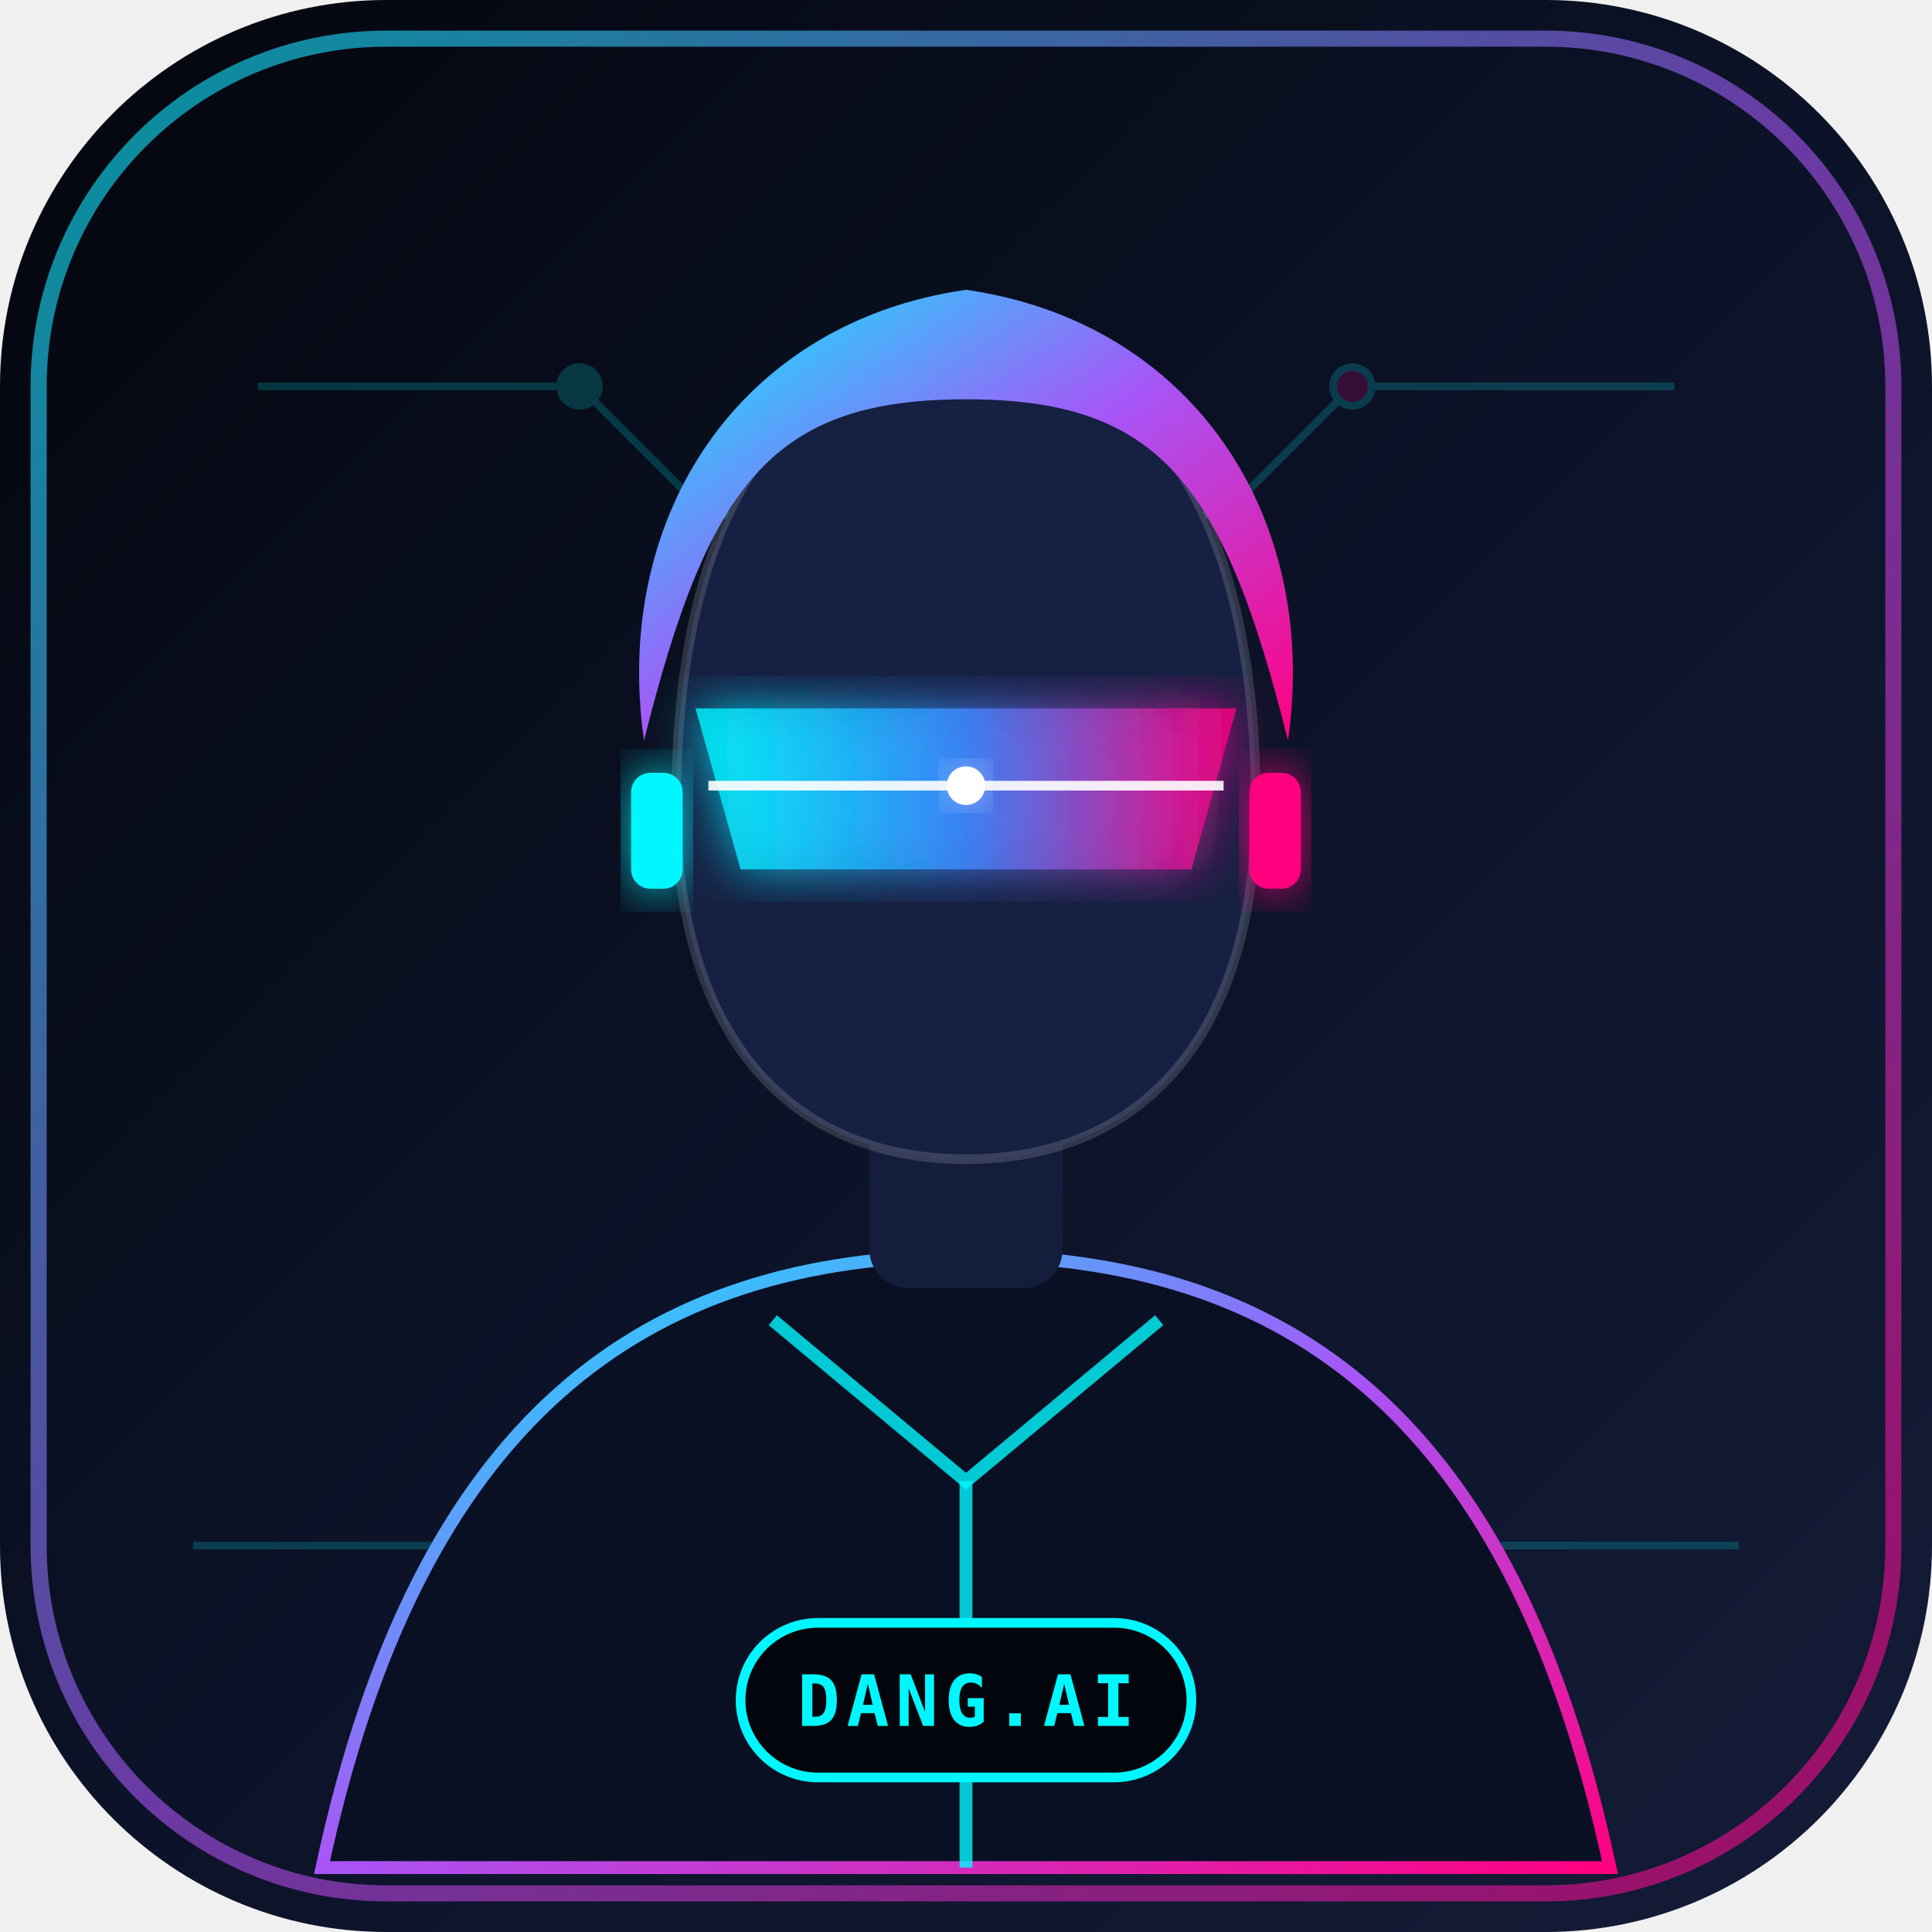
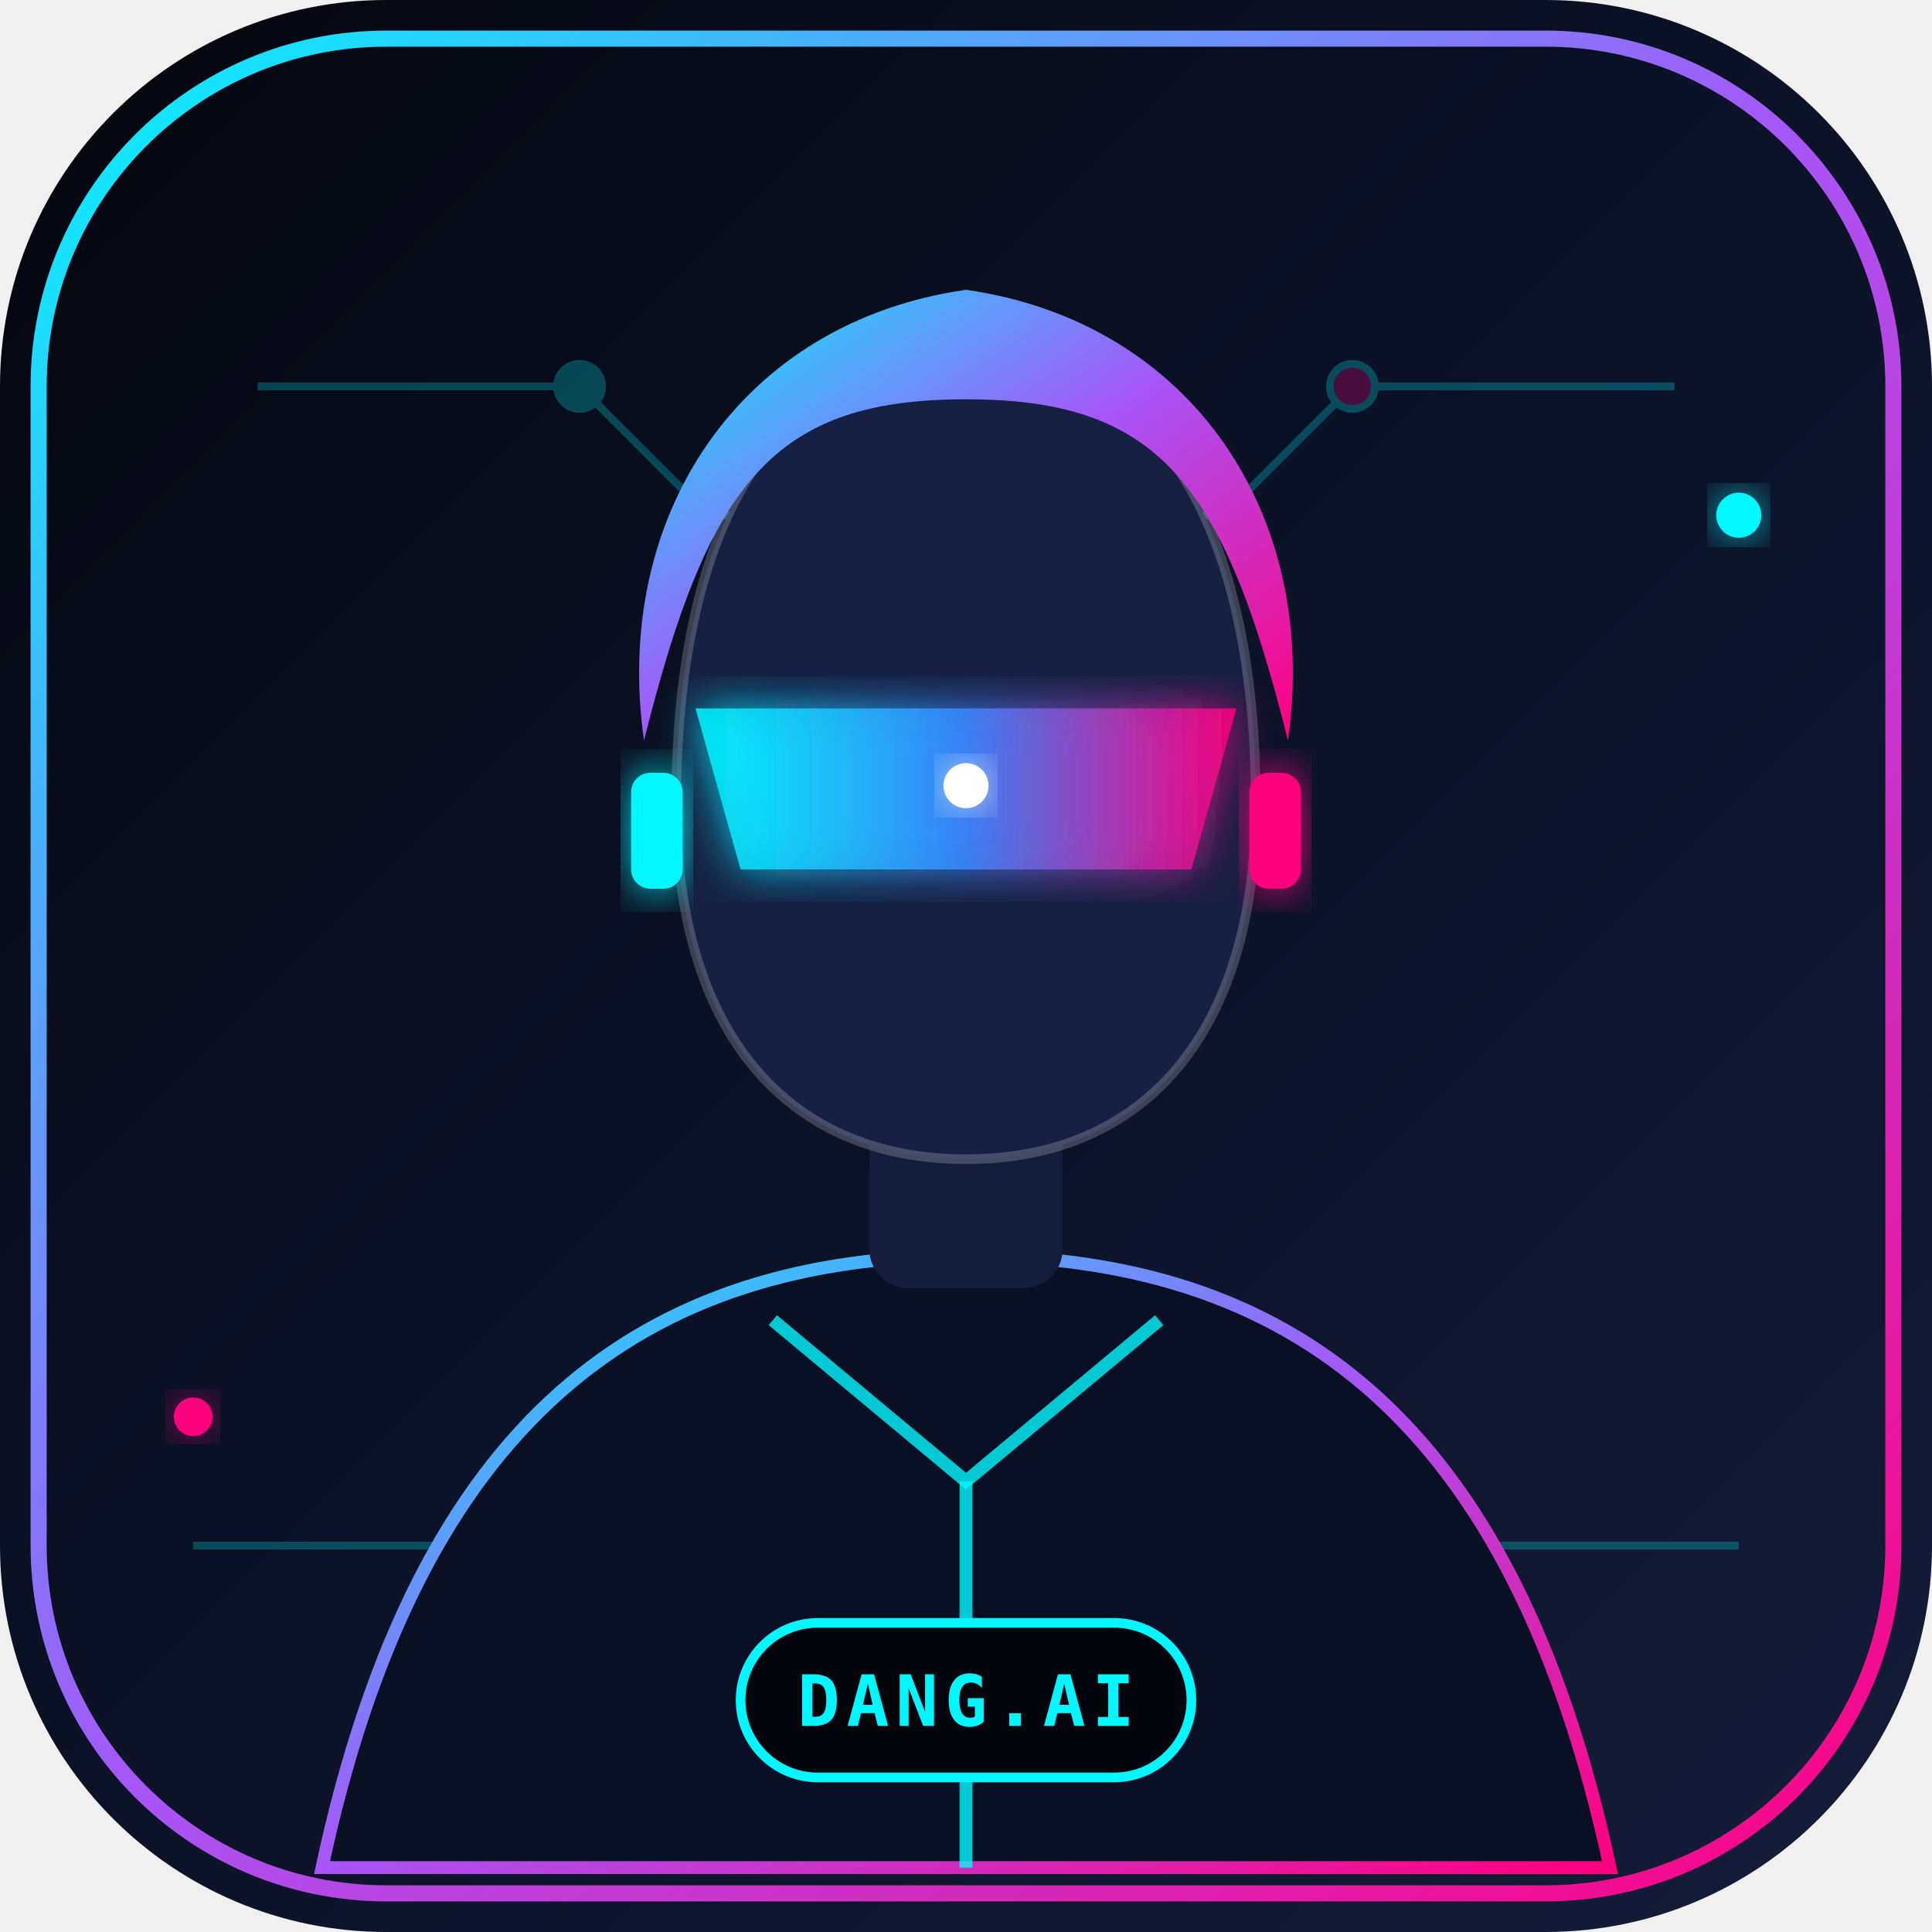
<svg xmlns="http://www.w3.org/2000/svg" viewBox="0 0 300 300" width="300" height="300">
  <defs>
    <linearGradient id="avatarBg" x1="0%" y1="0%" x2="100%" y2="100%">
      <stop offset="0%" stop-color="#04060d" />
      <stop offset="50%" stop-color="#0c1328" />
      <stop offset="100%" stop-color="#141c38" />
    </linearGradient>
    <linearGradient id="neonCyanPink" x1="0%" y1="0%" x2="100%" y2="100%">
      <stop offset="0%" stop-color="#00f7ff" />
      <stop offset="50%" stop-color="#a855f7" />
      <stop offset="100%" stop-color="#ff007f" />
    </linearGradient>
    <linearGradient id="visorGrad" x1="0%" y1="0%" x2="100%" y2="0%">
-       <stop offset="0%" stop-color="#00f7ff" stop-opacity="0.8" />
-       <stop offset="50%" stop-color="#3b82f6" stop-opacity="0.9" />
-       <stop offset="100%" stop-color="#ff007f" stop-opacity="0.8" />
+       <stop offset="0%" stop-color="#00f7ff" stop-opacity="0.85" />
+       <stop offset="50%" stop-color="#3b82f6" stop-opacity="0.95" />
+       <stop offset="100%" stop-color="#ff007f" stop-opacity="0.85" />
    </linearGradient>
    <filter id="cyberGlow" x="-20%" y="-20%" width="140%" height="140%">
-       <feGaussianBlur stdDeviation="4" result="blur" />
+       <feGaussianBlur stdDeviation="3.5" result="blur" />
      <feMerge>
        <feMergeNode in="blur" />
        <feMergeNode in="SourceGraphic" />
      </feMerge>
    </filter>
+     <style>
+       @keyframes pulseRing {
+         0%, 100% { stroke-opacity: 0.5; stroke-width: 2px; }
+         50% { stroke-opacity: 1; stroke-width: 3.5px; filter: drop-shadow(0 0 8px #00f7ff); }
+       }
+       @keyframes scanline {
+         0% { transform: translateY(0px); opacity: 0.2; }
+         50% { transform: translateY(22px); opacity: 1; }
+         100% { transform: translateY(0px); opacity: 0.2; }
+       }
+       @keyframes nodeBlink {
+         0%, 100% { opacity: 0.4; transform: scale(0.9); }
+         50% { opacity: 1; transform: scale(1.3); filter: drop-shadow(0 0 6px #00f7ff); }
+       }
+       @keyframes orbitFloat {
+         0% { transform: rotate(0deg) translate(14px) rotate(0deg); }
+         100% { transform: rotate(360deg) translate(14px) rotate(-360deg); }
+       }
+       .anim-ring { animation: pulseRing 3.5s ease-in-out infinite; }
+       .anim-scan { animation: scanline 2.2s ease-in-out infinite; }
+       .anim-node { animation: nodeBlink 2s ease-in-out infinite; transform-origin: center; }
+       .anim-node-2 { animation: nodeBlink 2.5s ease-in-out infinite 0.7s; transform-origin: center; }
+       .anim-orbit { animation: orbitFloat 8s linear infinite; transform-origin: 150px 150px; }
+     </style>
  </defs>
  <rect width="300" height="300" rx="60" fill="url(#avatarBg)" />
-   <rect x="6" y="6" width="288" height="288" rx="54" fill="none" stroke="url(#neonCyanPink)" stroke-width="2.5" opacity="0.6" />
-   <g opacity="0.18" stroke="#00f7ff" stroke-width="1.2">
+   <rect class="anim-ring" x="6" y="6" width="288" height="288" rx="54" fill="none" stroke="url(#neonCyanPink)" stroke-width="2.5" />
+   <g class="anim-orbit">
+     <circle cx="270" cy="80" r="3.5" fill="#00f7ff" filter="url(#cyberGlow)" />
+     <circle cx="30" cy="220" r="3" fill="#ff007f" filter="url(#cyberGlow)" />
+   </g>
+   <g opacity="0.25" stroke="#00f7ff" stroke-width="1.2">
    <path d="M 40,60 L 90,60 L 110,80 L 190,80 L 210,60 L 260,60" fill="none" />
    <path d="M 30,240 L 80,240 L 100,220 L 200,220 L 220,240 L 270,240" fill="none" />
-     <circle cx="90" cy="60" r="3" fill="#00f7ff" />
-     <circle cx="210" cy="60" r="3" fill="#ff007f" />
-     <circle cx="80" cy="240" r="3" fill="#00ff9d" />
-     <circle cx="220" cy="240" r="3" fill="#a855f7" />
+     <circle class="anim-node" cx="90" cy="60" r="3.5" fill="#00f7ff" />
+     <circle class="anim-node-2" cx="210" cy="60" r="3.5" fill="#ff007f" />
+     <circle class="anim-node-2" cx="80" cy="240" r="3.5" fill="#00ff9d" />
+     <circle class="anim-node" cx="220" cy="240" r="3.5" fill="#a855f7" />
  </g>
  <path d="M 50,290 C 65,220 100,195 150,195 C 200,195 235,220 250,290 Z" fill="#0a1024" stroke="url(#neonCyanPink)" stroke-width="2" />
  <path d="M 120,205 L 150,230 L 180,205" fill="none" stroke="#00f7ff" stroke-width="2" opacity="0.8" />
  <line x1="150" y1="230" x2="150" y2="290" stroke="#00f7ff" stroke-width="2" opacity="0.8" />
  <rect x="135" y="165" width="30" height="35" rx="6" fill="#141d3b" />
-   <path d="M 105,125 C 105,75 125,55 150,55 C 175,55 195,75 195,125 C 195,160 178,180 150,180 C 122,180 105,160 105,125 Z" fill="#162042" stroke="rgba(255,255,255,0.15)" stroke-width="1.5" />
+   <path d="M 105,125 C 105,75 125,55 150,55 C 175,55 195,75 195,125 C 195,160 178,180 150,180 C 122,180 105,160 105,125 Z" fill="#162042" stroke="rgba(255,255,255,0.2)" stroke-width="1.5" />
  <path d="M 100,115 C 95,80 115,50 150,45 C 185,50 205,80 200,115 C 190,75 180,62 150,62 C 120,62 110,75 100,115 Z" fill="url(#neonCyanPink)" />
  <polygon points="108,110 192,110 185,135 115,135" fill="url(#visorGrad)" filter="url(#cyberGlow)" />
-   <line x1="110" y1="122" x2="190" y2="122" stroke="#ffffff" stroke-width="1.5" opacity="0.9" />
-   <circle cx="150" cy="122" r="3" fill="#ffffff" filter="url(#cyberGlow)" />
+   <g class="anim-scan">
+     <line x1="110" y1="112" x2="190" y2="112" stroke="#ffffff" stroke-width="1.8" filter="url(#cyberGlow)" />
+   </g>
+   <circle cx="150" cy="122" r="3.5" fill="#ffffff" filter="url(#cyberGlow)" />
  <rect x="98" y="120" width="8" height="18" rx="3" fill="#00f7ff" filter="url(#cyberGlow)" />
  <rect x="194" y="120" width="8" height="18" rx="3" fill="#ff007f" filter="url(#cyberGlow)" />
  <g transform="translate(115, 252)">
    <rect width="70" height="24" rx="12" fill="#03050c" stroke="#00f7ff" stroke-width="1.5" />
    <text x="35" y="16" fill="#00f7ff" font-family="'JetBrains Mono', monospace" font-size="11" font-weight="bold" text-anchor="middle" letter-spacing="1">DANG.AI</text>
  </g>
</svg>
